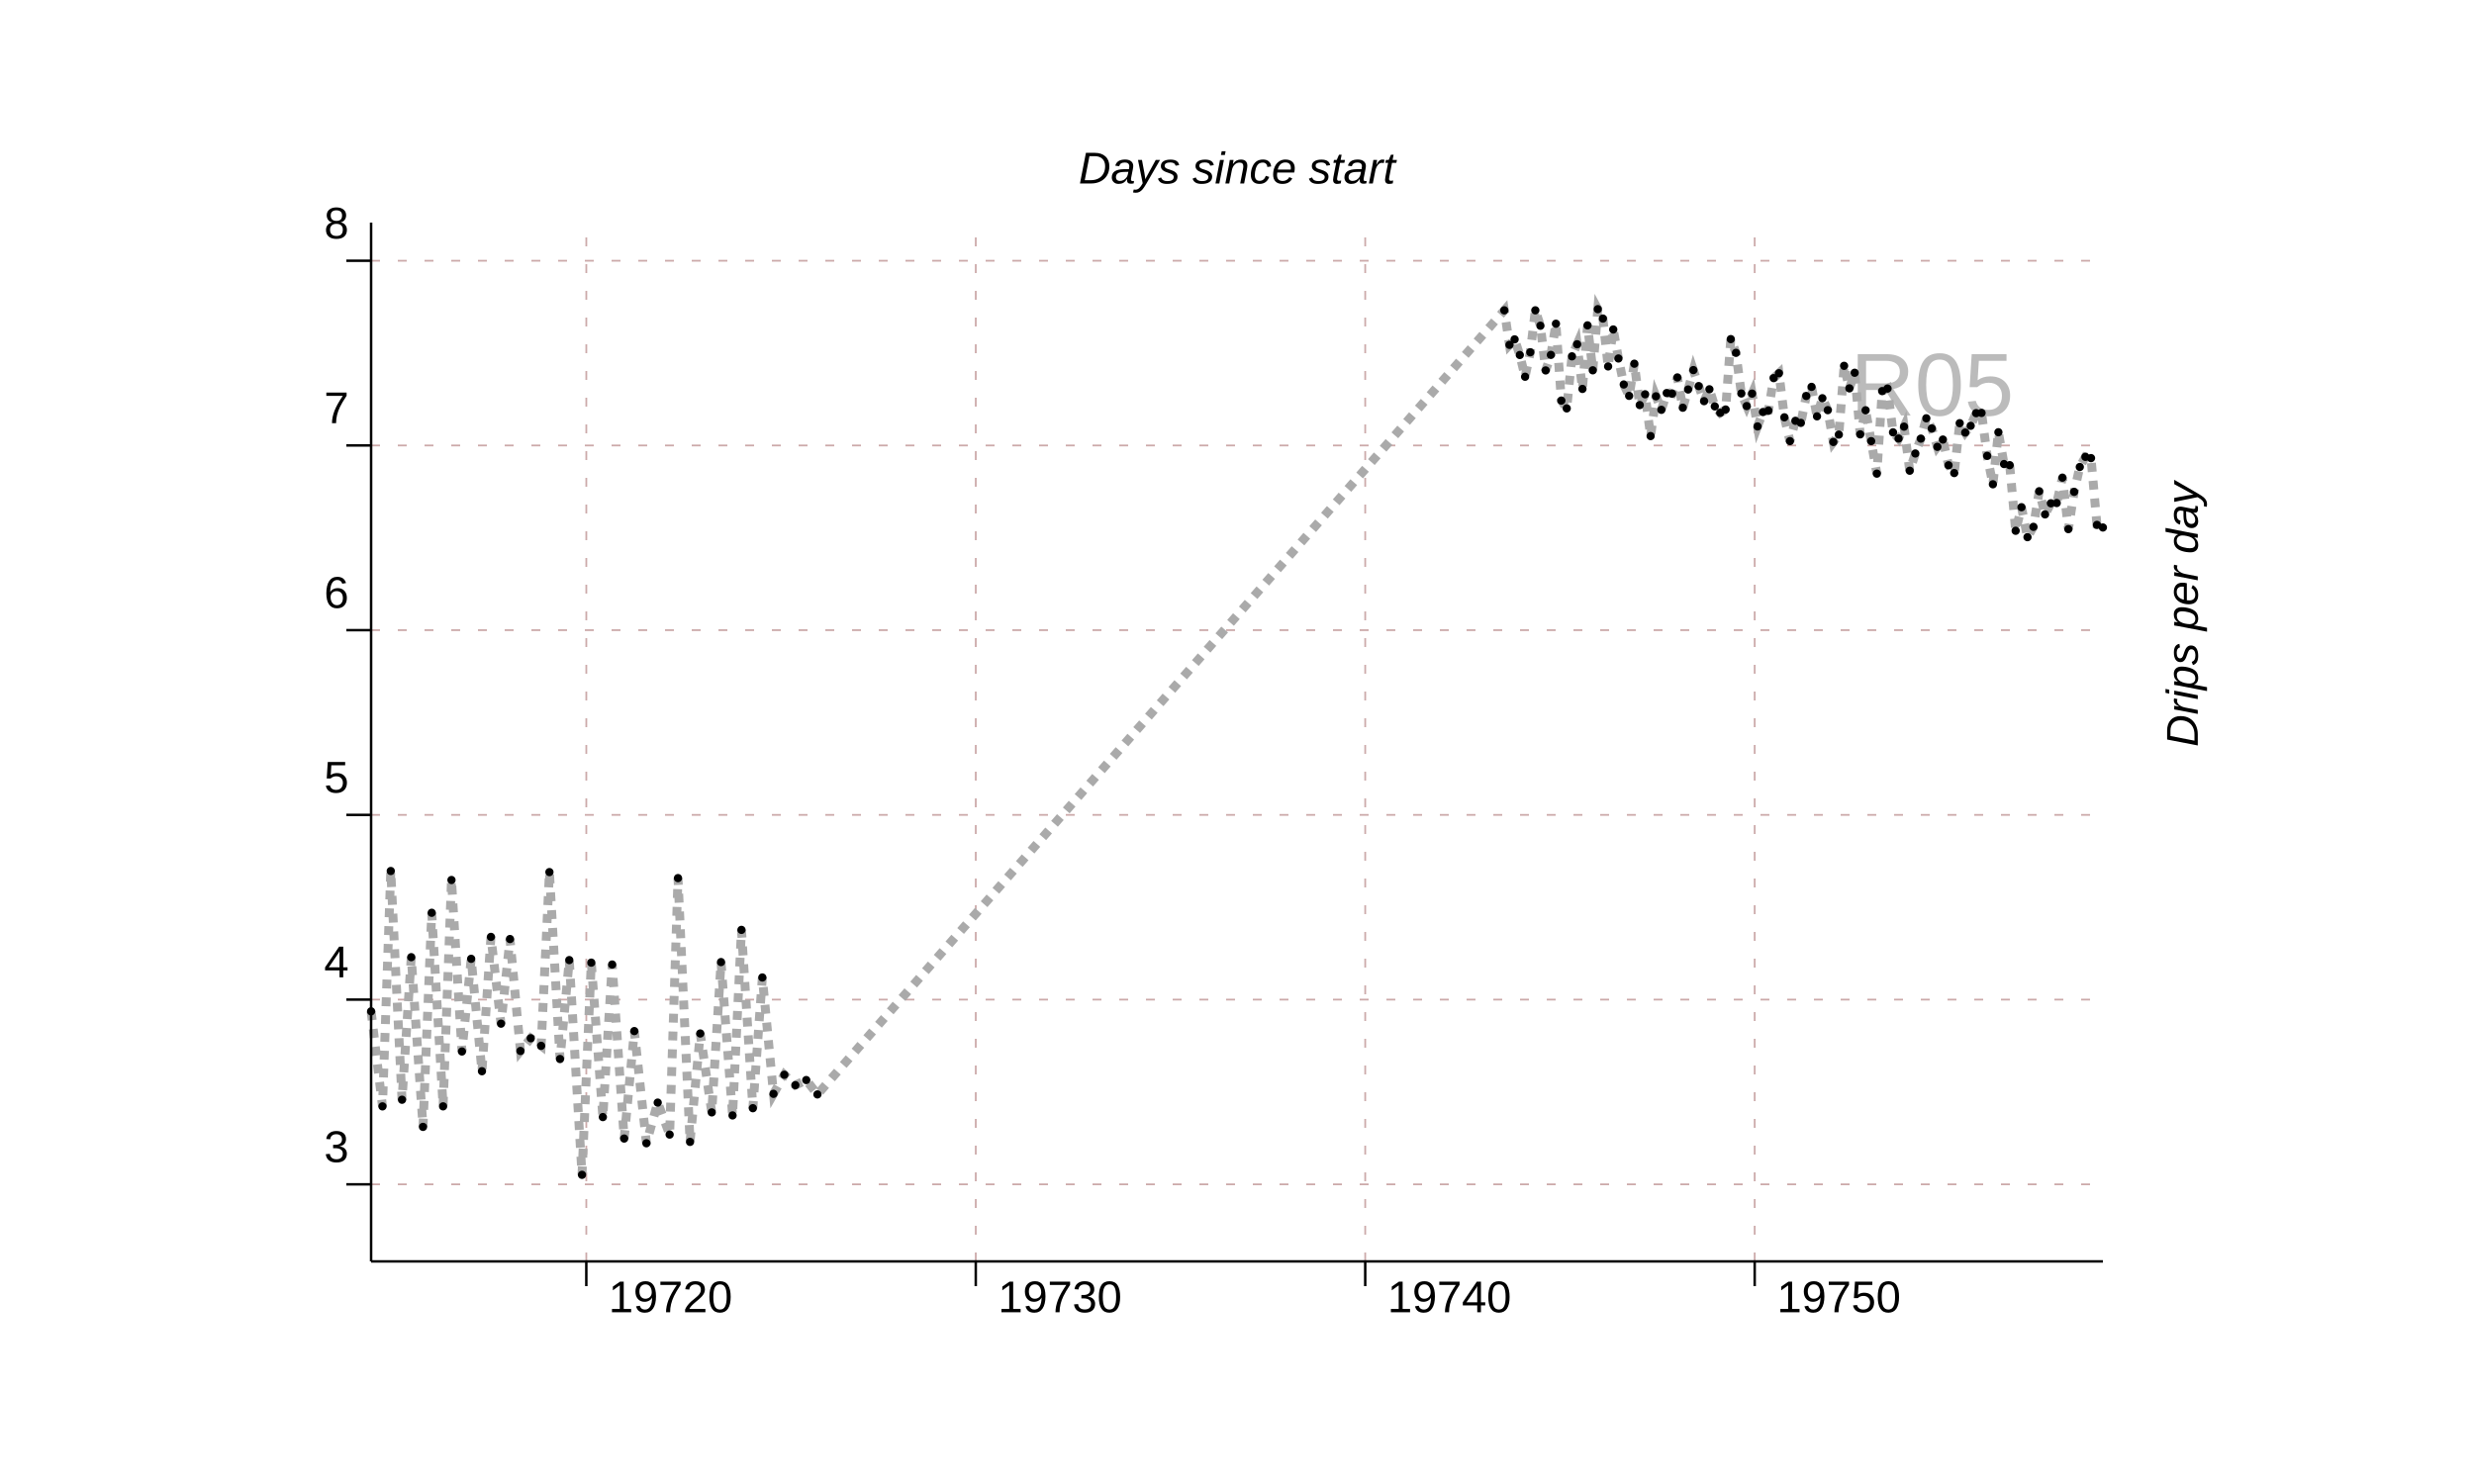
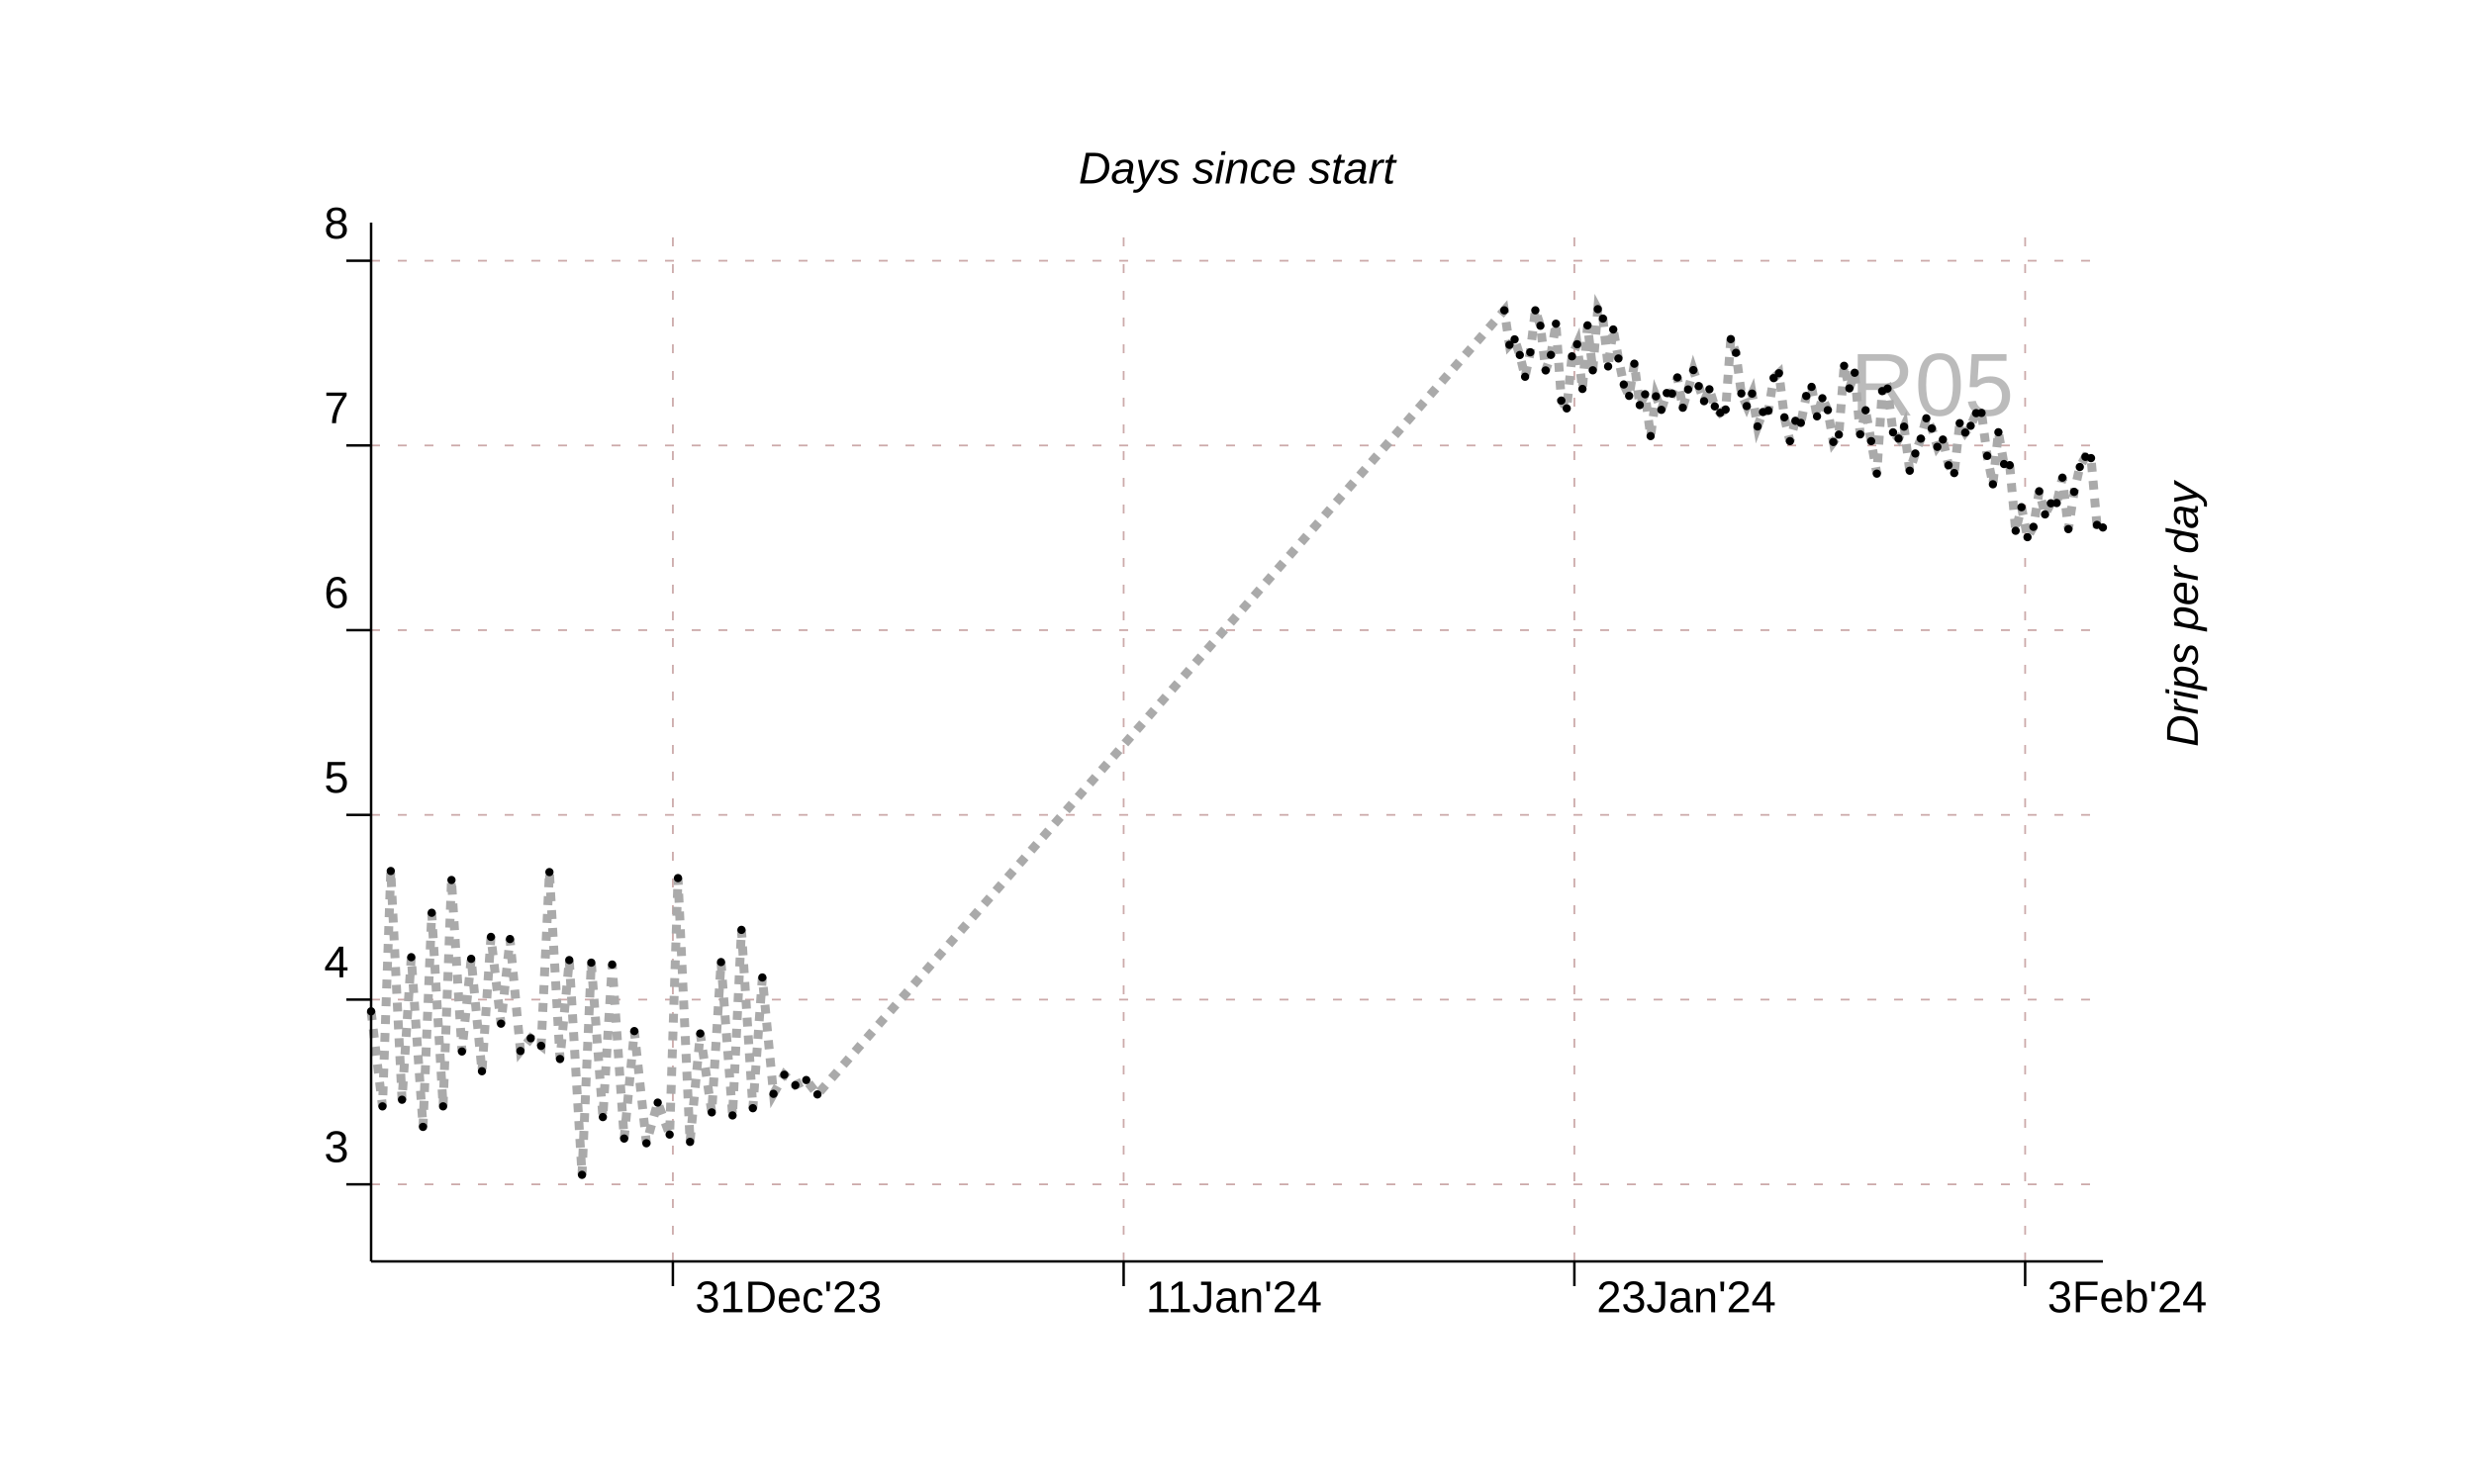
<svg xmlns="http://www.w3.org/2000/svg" version="1.1" viewBox="0 0 1000 600">
  <g>
    <g stroke-dasharray="3.6 7.2" stroke-width="0.72" stroke="#caa">
-       <line x1="236.99" x2="236.99" y1="510.00" y2="90.00" />
-       <line x1="394.41" x2="394.41" y1="510.00" y2="90.00" />
-       <line x1="551.83" x2="551.83" y1="510.00" y2="90.00" />
-       <line x1="709.25" x2="709.25" y1="510.00" y2="90.00" />
+       <line x1="271.98" x2="271.98" y1="510.00" y2="90.00" />
+       <line x1="454.18" x2="454.18" y1="510.00" y2="90.00" />
+       <line x1="636.37" x2="636.37" y1="510.00" y2="90.00" />
+       <line x1="818.57" x2="818.57" y1="510.00" y2="90.00" />
      <line x1="150.00" x2="850.00" y1="478.84" y2="478.84" />
      <line x1="150.00" x2="850.00" y1="404.15" y2="404.15" />
      <line x1="150.00" x2="850.00" y1="329.47" y2="329.47" />
      <line x1="150.00" x2="850.00" y1="254.78" y2="254.78" />
      <line x1="150.00" x2="850.00" y1="180.10" y2="180.10" />
      <line x1="150.00" x2="850.00" y1="105.42" y2="105.42" />
    </g>
    <g>
      <text dominant-baseline="hanging" dx="-36.0" dy="18.0" fill="#0004" font-family="Arial, sans-serif" font-size="36" stroke="none" text-anchor="end" x="850.00" y="125.00">R05</text>
    </g>
    <g>
      <text dominant-baseline="text-bottom" dy="-12.0" fill="black" font-family="Arial, sans-serif" font-size="18.0" font-style="italic" stroke="none" text-anchor="middle" x="500.00" y="90.00">Days since start</text>
    </g>
    <g>
      <text dominant-baseline="central" dx="12.0" dy="12.0" fill="black" font-family="Arial, sans-serif" font-size="18.0" font-style="italic" stroke="none" text-anchor="middle" text-orientation="sideways" writing-mode="vertical-lr" x="850.00" y="300.00">Drips per day</text>
    </g>
    <polyline fill="none" points="150.00,408.90 154.60,447.32 157.95,352.16 162.50,444.64 166.23,387.00 170.98,455.62 174.50,369.05 179.10,447.31 182.49,355.80 186.72,425.13 190.45,387.66 194.81,433.11 198.44,378.80 202.51,413.88 206.14,379.66 210.37,424.92 214.53,419.78 218.72,422.84 222.08,352.60 226.36,428.17 230.10,388.18 235.25,475.00 239.00,389.21 243.68,451.65 247.44,389.97 252.29,460.33 256.40,416.88 261.28,462.23 265.85,445.80 270.67,458.72 274.05,355.03 278.92,461.68 283.05,417.85 287.69,449.75 291.44,388.98 296.10,450.98 299.70,375.96 304.31,448.06 308.14,395.21 312.65,442.25 317.03,434.54 321.48,438.74 325.89,436.68 330.41,442.49 608.05,125.47 610.13,139.43 612.21,137.21 614.31,143.53 616.45,152.32 618.55,142.42 620.58,125.47 622.64,131.70 624.77,149.77 626.87,143.49 628.92,130.89 631.10,161.96 633.28,165.12 635.39,144.07 637.47,139.19 639.63,157.25 641.68,131.55 643.81,149.72 645.84,125.00 647.89,128.80 650.01,148.15 652.08,133.21 654.18,144.94 656.33,155.45 658.50,160.05 660.61,147.05 662.79,163.77 664.96,159.41 667.19,176.31 669.35,160.23 671.54,165.70 673.70,158.91 675.87,159.14 678.00,152.60 680.19,164.85 682.34,157.48 684.47,149.63 686.62,156.10 688.79,162.19 690.95,157.39 693.13,164.31 695.32,166.91 697.51,165.57 699.59,137.11 701.69,142.66 703.85,159.09 706.03,164.18 708.20,159.14 710.41,172.41 712.60,166.59 714.79,166.01 716.93,152.88 719.06,150.90 721.26,168.72 723.50,178.36 725.71,170.14 727.92,170.97 730.09,160.10 732.24,156.42 734.44,168.33 736.61,161.01 738.80,165.83 741.04,178.70 743.27,175.71 745.39,147.91 747.54,157.02 749.67,150.71 751.90,175.62 754.09,165.88 756.33,178.36 758.63,191.50 760.79,158.13 762.94,157.11 765.17,174.80 767.41,177.30 769.62,172.50 771.92,190.32 774.18,183.35 776.42,177.34 778.62,169.12 780.84,173.24 783.09,180.66 785.33,177.72 787.61,188.11 789.91,191.26 792.12,171.10 794.35,174.89 796.56,172.15 798.76,167.04 800.95,166.95 803.22,184.31 805.54,195.80 807.76,174.76 810.04,187.62 812.33,188.07 814.74,214.60 817.10,205.07 819.52,217.18 821.92,213.01 824.25,198.61 826.62,207.97 828.98,203.49 831.33,203.38 833.64,193.12 836.04,213.94 838.38,198.85 840.66,188.81 842.93,184.72 845.20,185.22 847.60,212.23 850.00,213.27" stroke-dasharray="3.6 3.6" stroke-width="3.6" stroke="#aaa" />
    <g>
      <circle cx="150.00" cy="408.90" r="1.667" />
      <circle cx="154.60" cy="447.32" r="1.667" />
      <circle cx="157.95" cy="352.16" r="1.667" />
      <circle cx="162.50" cy="444.64" r="1.667" />
      <circle cx="166.23" cy="387.00" r="1.667" />
      <circle cx="170.98" cy="455.62" r="1.667" />
      <circle cx="174.50" cy="369.05" r="1.667" />
      <circle cx="179.10" cy="447.31" r="1.667" />
      <circle cx="182.49" cy="355.80" r="1.667" />
      <circle cx="186.72" cy="425.13" r="1.667" />
      <circle cx="190.45" cy="387.66" r="1.667" />
      <circle cx="194.81" cy="433.11" r="1.667" />
      <circle cx="198.44" cy="378.80" r="1.667" />
      <circle cx="202.51" cy="413.88" r="1.667" />
      <circle cx="206.14" cy="379.66" r="1.667" />
      <circle cx="210.37" cy="424.92" r="1.667" />
      <circle cx="214.53" cy="419.78" r="1.667" />
      <circle cx="218.72" cy="422.84" r="1.667" />
      <circle cx="222.08" cy="352.60" r="1.667" />
      <circle cx="226.36" cy="428.17" r="1.667" />
      <circle cx="230.10" cy="388.18" r="1.667" />
      <circle cx="235.25" cy="475.00" r="1.667" />
      <circle cx="239.00" cy="389.21" r="1.667" />
      <circle cx="243.68" cy="451.65" r="1.667" />
      <circle cx="247.44" cy="389.97" r="1.667" />
      <circle cx="252.29" cy="460.33" r="1.667" />
      <circle cx="256.40" cy="416.88" r="1.667" />
      <circle cx="261.28" cy="462.23" r="1.667" />
      <circle cx="265.85" cy="445.80" r="1.667" />
      <circle cx="270.67" cy="458.72" r="1.667" />
      <circle cx="274.05" cy="355.03" r="1.667" />
      <circle cx="278.92" cy="461.68" r="1.667" />
      <circle cx="283.05" cy="417.85" r="1.667" />
      <circle cx="287.69" cy="449.75" r="1.667" />
      <circle cx="291.44" cy="388.98" r="1.667" />
      <circle cx="296.10" cy="450.98" r="1.667" />
      <circle cx="299.70" cy="375.96" r="1.667" />
      <circle cx="304.31" cy="448.06" r="1.667" />
      <circle cx="308.14" cy="395.21" r="1.667" />
      <circle cx="312.65" cy="442.25" r="1.667" />
      <circle cx="317.03" cy="434.54" r="1.667" />
      <circle cx="321.48" cy="438.74" r="1.667" />
      <circle cx="325.89" cy="436.68" r="1.667" />
      <circle cx="330.41" cy="442.49" r="1.667" />
      <circle cx="608.05" cy="125.47" r="1.667" />
      <circle cx="610.13" cy="139.43" r="1.667" />
      <circle cx="612.21" cy="137.21" r="1.667" />
      <circle cx="614.31" cy="143.53" r="1.667" />
      <circle cx="616.45" cy="152.32" r="1.667" />
      <circle cx="618.55" cy="142.42" r="1.667" />
      <circle cx="620.58" cy="125.47" r="1.667" />
      <circle cx="622.64" cy="131.70" r="1.667" />
      <circle cx="624.77" cy="149.77" r="1.667" />
      <circle cx="626.87" cy="143.49" r="1.667" />
      <circle cx="628.92" cy="130.89" r="1.667" />
      <circle cx="631.10" cy="161.96" r="1.667" />
      <circle cx="633.28" cy="165.12" r="1.667" />
      <circle cx="635.39" cy="144.07" r="1.667" />
      <circle cx="637.47" cy="139.19" r="1.667" />
      <circle cx="639.63" cy="157.25" r="1.667" />
      <circle cx="641.68" cy="131.55" r="1.667" />
      <circle cx="643.81" cy="149.72" r="1.667" />
      <circle cx="645.84" cy="125.00" r="1.667" />
      <circle cx="647.89" cy="128.80" r="1.667" />
      <circle cx="650.01" cy="148.15" r="1.667" />
      <circle cx="652.08" cy="133.21" r="1.667" />
      <circle cx="654.18" cy="144.94" r="1.667" />
      <circle cx="656.33" cy="155.45" r="1.667" />
      <circle cx="658.50" cy="160.05" r="1.667" />
      <circle cx="660.61" cy="147.05" r="1.667" />
      <circle cx="662.79" cy="163.77" r="1.667" />
      <circle cx="664.96" cy="159.41" r="1.667" />
      <circle cx="667.19" cy="176.31" r="1.667" />
      <circle cx="669.35" cy="160.23" r="1.667" />
      <circle cx="671.54" cy="165.70" r="1.667" />
      <circle cx="673.70" cy="158.91" r="1.667" />
      <circle cx="675.87" cy="159.14" r="1.667" />
      <circle cx="678.00" cy="152.60" r="1.667" />
      <circle cx="680.19" cy="164.85" r="1.667" />
      <circle cx="682.34" cy="157.48" r="1.667" />
      <circle cx="684.47" cy="149.63" r="1.667" />
      <circle cx="686.62" cy="156.10" r="1.667" />
      <circle cx="688.79" cy="162.19" r="1.667" />
      <circle cx="690.95" cy="157.39" r="1.667" />
      <circle cx="693.13" cy="164.31" r="1.667" />
      <circle cx="695.32" cy="166.91" r="1.667" />
      <circle cx="697.51" cy="165.57" r="1.667" />
      <circle cx="699.59" cy="137.11" r="1.667" />
      <circle cx="701.69" cy="142.66" r="1.667" />
      <circle cx="703.85" cy="159.09" r="1.667" />
      <circle cx="706.03" cy="164.18" r="1.667" />
      <circle cx="708.20" cy="159.14" r="1.667" />
      <circle cx="710.41" cy="172.41" r="1.667" />
      <circle cx="712.60" cy="166.59" r="1.667" />
      <circle cx="714.79" cy="166.01" r="1.667" />
      <circle cx="716.93" cy="152.88" r="1.667" />
      <circle cx="719.06" cy="150.90" r="1.667" />
      <circle cx="721.26" cy="168.72" r="1.667" />
      <circle cx="723.50" cy="178.36" r="1.667" />
      <circle cx="725.71" cy="170.14" r="1.667" />
      <circle cx="727.92" cy="170.97" r="1.667" />
      <circle cx="730.09" cy="160.10" r="1.667" />
      <circle cx="732.24" cy="156.42" r="1.667" />
      <circle cx="734.44" cy="168.33" r="1.667" />
      <circle cx="736.61" cy="161.01" r="1.667" />
      <circle cx="738.80" cy="165.83" r="1.667" />
      <circle cx="741.04" cy="178.70" r="1.667" />
      <circle cx="743.27" cy="175.71" r="1.667" />
      <circle cx="745.39" cy="147.91" r="1.667" />
      <circle cx="747.54" cy="157.02" r="1.667" />
      <circle cx="749.67" cy="150.71" r="1.667" />
      <circle cx="751.90" cy="175.62" r="1.667" />
      <circle cx="754.09" cy="165.88" r="1.667" />
      <circle cx="756.33" cy="178.36" r="1.667" />
      <circle cx="758.63" cy="191.50" r="1.667" />
      <circle cx="760.79" cy="158.13" r="1.667" />
      <circle cx="762.94" cy="157.11" r="1.667" />
      <circle cx="765.17" cy="174.80" r="1.667" />
      <circle cx="767.41" cy="177.30" r="1.667" />
      <circle cx="769.62" cy="172.50" r="1.667" />
      <circle cx="771.92" cy="190.32" r="1.667" />
      <circle cx="774.18" cy="183.35" r="1.667" />
      <circle cx="776.42" cy="177.34" r="1.667" />
      <circle cx="778.62" cy="169.12" r="1.667" />
      <circle cx="780.84" cy="173.24" r="1.667" />
      <circle cx="783.09" cy="180.66" r="1.667" />
      <circle cx="785.33" cy="177.72" r="1.667" />
      <circle cx="787.61" cy="188.11" r="1.667" />
      <circle cx="789.91" cy="191.26" r="1.667" />
      <circle cx="792.12" cy="171.10" r="1.667" />
      <circle cx="794.35" cy="174.89" r="1.667" />
      <circle cx="796.56" cy="172.15" r="1.667" />
      <circle cx="798.76" cy="167.04" r="1.667" />
      <circle cx="800.95" cy="166.95" r="1.667" />
      <circle cx="803.22" cy="184.31" r="1.667" />
      <circle cx="805.54" cy="195.80" r="1.667" />
      <circle cx="807.76" cy="174.76" r="1.667" />
      <circle cx="810.04" cy="187.62" r="1.667" />
      <circle cx="812.33" cy="188.07" r="1.667" />
      <circle cx="814.74" cy="214.60" r="1.667" />
      <circle cx="817.10" cy="205.07" r="1.667" />
      <circle cx="819.52" cy="217.18" r="1.667" />
      <circle cx="821.92" cy="213.01" r="1.667" />
      <circle cx="824.25" cy="198.61" r="1.667" />
      <circle cx="826.62" cy="207.97" r="1.667" />
      <circle cx="828.98" cy="203.49" r="1.667" />
      <circle cx="831.33" cy="203.38" r="1.667" />
      <circle cx="833.64" cy="193.12" r="1.667" />
      <circle cx="836.04" cy="213.94" r="1.667" />
      <circle cx="838.38" cy="198.85" r="1.667" />
      <circle cx="840.66" cy="188.81" r="1.667" />
      <circle cx="842.93" cy="184.72" r="1.667" />
      <circle cx="845.20" cy="185.22" r="1.667" />
      <circle cx="847.60" cy="212.23" r="1.667" />
      <circle cx="850.00" cy="213.27" r="1.667" />
    </g>
    <g stroke="black">
-       <line x1="236.99" x2="236.99" y1="510.00" y2="520.00" />
-       <line x1="394.41" x2="394.41" y1="510.00" y2="520.00" />
-       <line x1="551.83" x2="551.83" y1="510.00" y2="520.00" />
-       <line x1="709.25" x2="709.25" y1="510.00" y2="520.00" />
+       <line x1="271.98" x2="271.98" y1="510.00" y2="520.00" />
+       <line x1="454.18" x2="454.18" y1="510.00" y2="520.00" />
+       <line x1="636.37" x2="636.37" y1="510.00" y2="520.00" />
+       <line x1="818.57" x2="818.57" y1="510.00" y2="520.00" />
      <g fill="black" font-family="Arial, sans-serif" font-size="18.0" stroke="none" text-anchor="start" transform="translate(9.0 0.0)">
-         <text x="236.99" y="530.57">19720</text>
-         <text x="394.41" y="530.57">19730</text>
-         <text x="551.83" y="530.57">19740</text>
-         <text x="709.25" y="530.57">19750</text>
+         <text x="271.98" y="530.57">31Dec'23</text>
+         <text x="454.18" y="530.57">11Jan'24</text>
+         <text x="636.37" y="530.57">23Jan'24</text>
+         <text x="818.57" y="530.57">3Feb'24</text>
      </g>
      <line x1="150.00" x2="850.00" y1="510.00" y2="510.00" />
    </g>
    <g stroke="black">
      <line x1="150.00" x2="140.00" y1="478.84" y2="478.84" />
      <line x1="150.00" x2="140.00" y1="404.15" y2="404.15" />
      <line x1="150.00" x2="140.00" y1="329.47" y2="329.47" />
      <line x1="150.00" x2="140.00" y1="254.78" y2="254.78" />
      <line x1="150.00" x2="140.00" y1="180.10" y2="180.10" />
      <line x1="150.00" x2="140.00" y1="105.42" y2="105.42" />
      <g fill="black" font-family="Arial, sans-serif" font-size="18.0" stroke="none" text-anchor="end">
        <text x="141.00" y="469.84">3</text>
        <text x="141.00" y="395.15">4</text>
        <text x="141.00" y="320.47">5</text>
        <text x="141.00" y="245.78">6</text>
        <text x="141.00" y="171.10">7</text>
        <text x="141.00" y="96.42">8</text>
      </g>
      <line x1="150.00" x2="150.00" y1="510.00" y2="90.00" />
    </g>
  </g>
</svg>
